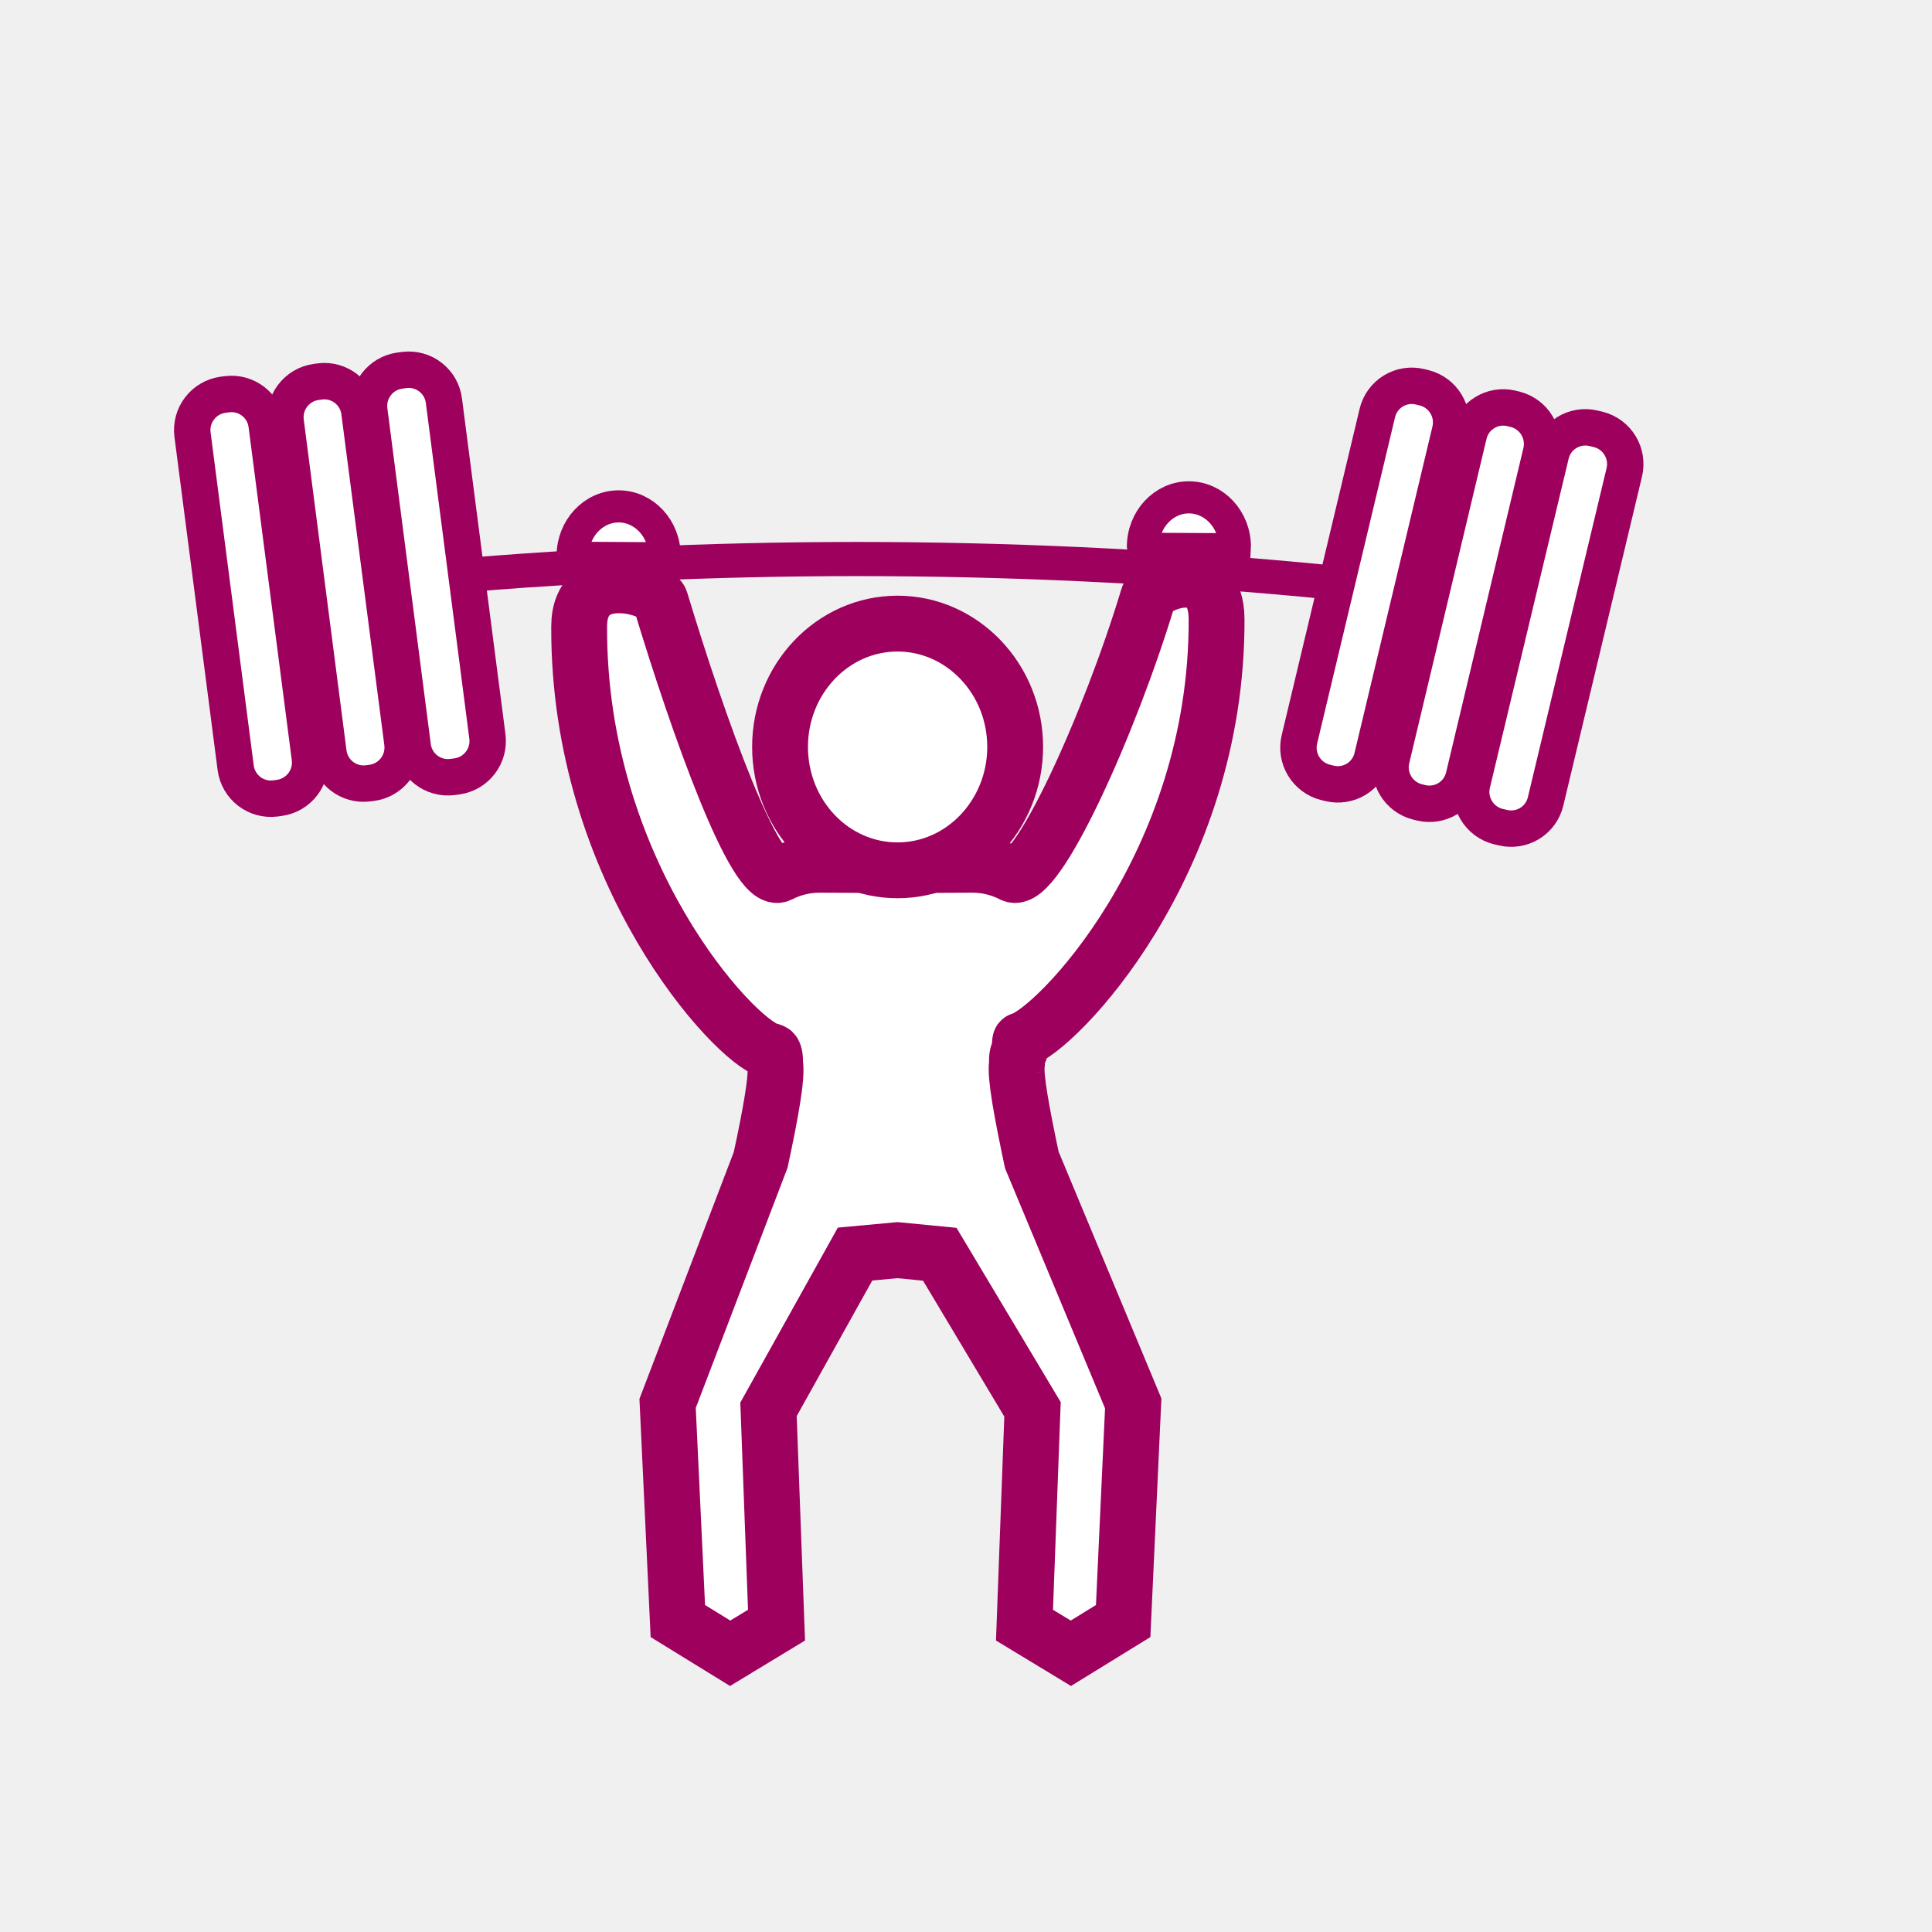
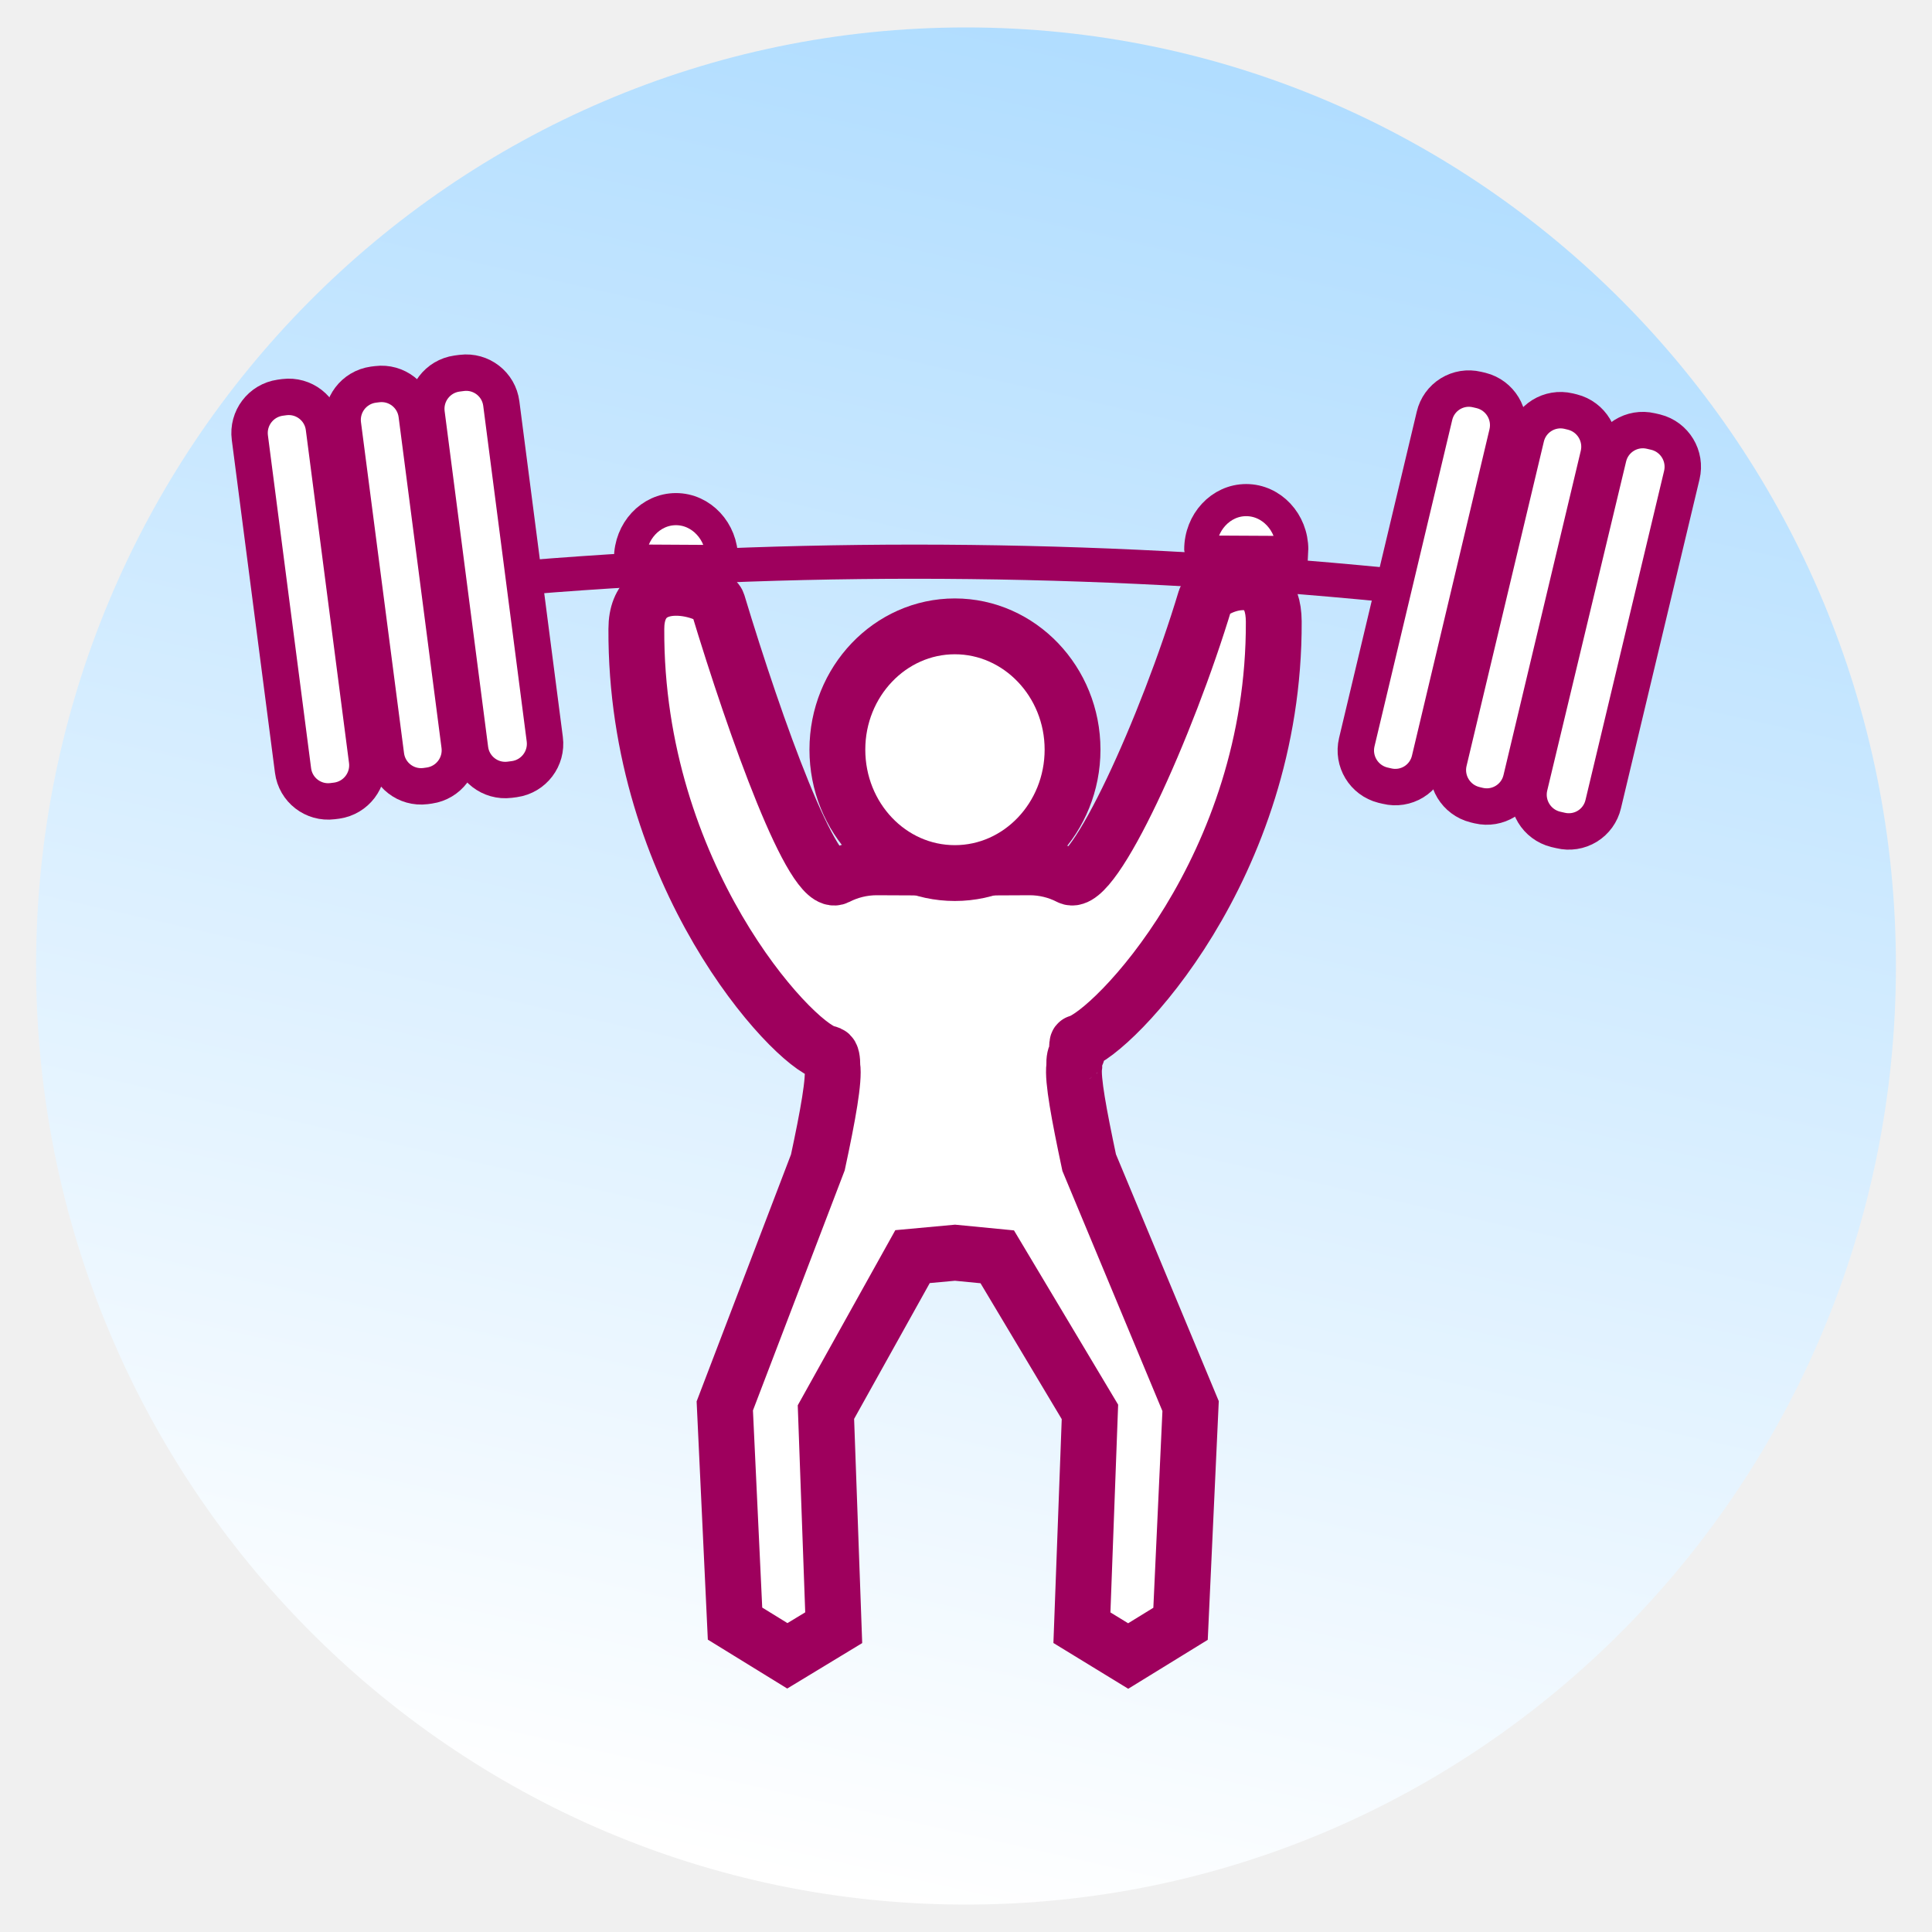
<svg xmlns="http://www.w3.org/2000/svg" id="Layer_1" data-name="Layer 1" viewBox="0 0 400 400">
  <defs>
-     <style>.cls-1,.cls-3,.cls-4{fill:#fff;}.cls-1,.cls-2,.cls-3,.cls-4{stroke:#9e005d;stroke-miterlimit:10;}.cls-1{stroke-width:7.54px;}.cls-2{fill:none;stroke-width:7.07px;}.cls-3{stroke-width:6.65px;}.cls-4{stroke-width:11.56px;}</style>
+     <style>.cls-1{fill:url(#linear-gradient);}.cls-2,.cls-4,.cls-5{fill:#fff;}.cls-2,.cls-3,.cls-4,.cls-5{stroke:#9e005d;stroke-miterlimit:10;}.cls-2{stroke-width:7.54px;}.cls-3{fill:none;stroke-width:7.07px;}.cls-4{stroke-width:6.65px;}.cls-5{stroke-width:11.56px;}</style>
+     <linearGradient id="linear-gradient" x1="157.57" y1="387.68" x2="255.14" y2="-43.9" gradientUnits="userSpaceOnUse">
+       <stop offset="0" stop-color="#fff" />
+       <stop offset="1" stop-color="#a5d8ff" />
+     </linearGradient>
  </defs>
-   <path class="cls-1" d="M94.64,160.74l-1,.13a7.33,7.33,0,0,1-8.19-6.35L76.46,85a7.39,7.39,0,0,1,6.29-8.27l1-.13A7.33,7.33,0,0,1,91.91,83l9,69.48A7.39,7.39,0,0,1,94.64,160.74Z" />
-   <path class="cls-2" d="M97.13,119a994.12,994.12,0,0,1,183.79,2.13" />
-   <path class="cls-1" d="M311.18,171.36l-1-.23a7.4,7.4,0,0,1-5.38-8.9L321.1,94.11a7.32,7.32,0,0,1,8.81-5.44l1,.24a7.39,7.39,0,0,1,5.38,8.89L320,165.92A7.31,7.31,0,0,1,311.18,171.36Z" />
-   <path class="cls-1" d="M294.27,166.22l-.78-.19a7.39,7.39,0,0,1-5.39-8.89l16-67.15a7.32,7.32,0,0,1,8.81-5.44l.78.19a7.4,7.4,0,0,1,5.38,8.9l-16,67.14A7.31,7.31,0,0,1,294.27,166.22Z" />
-   <path class="cls-1" d="M275.28,162.19l-.86-.21a7.41,7.41,0,0,1-5.39-8.9l16.13-67.56A7.32,7.32,0,0,1,294,80.08l.86.21a7.39,7.39,0,0,1,5.38,8.89l-16.13,67.57A7.31,7.31,0,0,1,275.28,162.19Z" />
-   <path class="cls-1" d="M77,162.08l-.8.1A7.33,7.33,0,0,1,68,155.83L59.15,87.35a7.38,7.38,0,0,1,6.29-8.27l.8-.11a7.33,7.33,0,0,1,8.18,6.35l8.89,68.49A7.39,7.39,0,0,1,77,162.08Z" />
-   <path class="cls-1" d="M57.86,165.19l-.87.12A7.35,7.35,0,0,1,48.8,159L39.86,90a7.39,7.39,0,0,1,6.29-8.27l.87-.11A7.33,7.33,0,0,1,55.21,88l8.94,68.91A7.39,7.39,0,0,1,57.86,165.19Z" />
-   <path class="cls-3" d="M118.56,115.09c0-5.66,4.28-10.25,9.52-10.25s9.53,4.59,9.53,10.25a4.26,4.26,0,0,1,0,.5l-19-.11A2.55,2.55,0,0,1,118.56,115.09Z" />
-   <path class="cls-3" d="M236.63,113.22c0-5.66,4.27-10.25,9.51-10.25s9.53,4.59,9.53,10.25a4.1,4.1,0,0,1,0,.5l-19-.1A2.68,2.68,0,0,1,236.63,113.22Z" />
-   <path class="cls-4" d="M210.54,220.21c-.38,2.69,1,10.06,3.08,19.93l21,50.42-2.08,45.06-10.83,6.67-9.6-5.82,1.66-44.68-19.2-32.11-8.75-.85-8.79.81-17.92,32.15,1.66,44.68-9.6,5.82-10.83-6.67-2.12-45.06,19.27-50.42v0c2.12-9.87,3.43-17.2,3-19.89,0-1.47-.16-2.36-.58-2.55a4.42,4.42,0,0,0-.74-.23c-7.09-1.93-39.49-36.85-39.26-87.77,0-13,16.06-7.94,16.83-5.36,8,26.48,19.77,59.13,24.67,56.7a18.06,18.06,0,0,1,8.21-2l15.88.07h1.08l14.8-.07a18,18,0,0,1,8.22,2c4.93,2.43,20.14-31,28.12-57.46.81-2.59,14.08-8.41,14.16,4.59.19,50.92-33.46,85.28-40.55,87.21-.31.07-.08,2.24-.23,2.32C210.69,217.85,210.5,218.74,210.54,220.21Z" />
-   <path class="cls-4" d="M161.5,154.63c0-14.07,10.91-25.52,24.32-25.52s24.36,11.45,24.36,25.52-10.91,25.56-24.36,25.56S161.5,168.74,161.5,154.63Z" />
+   <ellipse class="cls-1" cx="200" cy="200" rx="192.53" ry="194.32" />
+   <path class="cls-2" d="M106.51,161.31l-1,.13a7.34,7.34,0,0,1-8.19-6.35l-9-69.48a7.38,7.38,0,0,1,6.29-8.27l1-.13a7.33,7.33,0,0,1,8.18,6.35l9,69.48A7.39,7.39,0,0,1,106.51,161.31Z" />
+   <path class="cls-3" d="M109,119.55a994.23,994.23,0,0,1,183.8,2.13" />
+   <path class="cls-2" d="M323.06,171.93l-1-.23a7.4,7.4,0,0,1-5.39-8.9L333,94.68a7.33,7.33,0,0,1,8.81-5.44l1,.23a7.4,7.4,0,0,1,5.39,8.9l-16.27,68.12A7.31,7.31,0,0,1,323.06,171.93Z" />
+   <path class="cls-2" d="M306.14,166.79l-.78-.19a7.4,7.4,0,0,1-5.39-8.9l16-67.14a7.32,7.32,0,0,1,8.81-5.44l.78.19a7.41,7.41,0,0,1,5.39,8.9l-16,67.14A7.33,7.33,0,0,1,306.14,166.79Z" />
+   <path class="cls-2" d="M287.15,162.75l-.86-.2a7.41,7.41,0,0,1-5.38-8.9L297,86.08a7.3,7.3,0,0,1,8.8-5.43l.86.2a7.41,7.41,0,0,1,5.39,8.9L296,157.32A7.31,7.31,0,0,1,287.15,162.75Z" />
+   <path class="cls-2" d="M88.89,162.64l-.79.11a7.33,7.33,0,0,1-8.19-6.35L71,87.91a7.37,7.37,0,0,1,6.28-8.27l.8-.1a7.34,7.34,0,0,1,8.19,6.35l8.88,68.48A7.38,7.38,0,0,1,88.89,162.64Z" />
+   <path class="cls-2" d="M69.73,165.76l-.87.11a7.33,7.33,0,0,1-8.19-6.35L51.73,90.61A7.39,7.39,0,0,1,58,82.34l.88-.12a7.34,7.34,0,0,1,8.18,6.36L76,157.49A7.39,7.39,0,0,1,69.73,165.76Z" />
+   <path class="cls-4" d="M130.44,115.65c0-5.65,4.27-10.24,9.51-10.24s9.53,4.59,9.53,10.24a4.35,4.35,0,0,1,0,.51l-19-.11A2.61,2.61,0,0,1,130.44,115.65Z" />
+   <path class="cls-4" d="M248.5,113.79c0-5.66,4.27-10.25,9.51-10.25s9.54,4.59,9.54,10.25a4.18,4.18,0,0,1,0,.5l-19-.1A2.75,2.75,0,0,1,248.5,113.79Z" />
+   <path class="cls-5" d="M222.41,220.77c-.38,2.7,1,10.06,3.09,19.93l21,50.42-2.08,45.07-10.84,6.67L224,337l1.66-44.68-19.19-32.11-8.75-.85-8.79.81L171,292.36,172.61,337l-9.6,5.82-10.83-6.67-2.12-45.07,19.27-50.42v0c2.12-9.86,3.43-17.19,3-19.89,0-1.46-.16-2.35-.58-2.54a4,4,0,0,0-.73-.23c-7.1-1.93-39.5-36.85-39.27-87.78,0-13,16.06-7.93,16.83-5.35,8,26.48,19.78,59.13,24.67,56.7a18.09,18.09,0,0,1,8.21-2l15.89.07h1.07l14.81-.07a18,18,0,0,1,8.21,2c4.93,2.43,20.15-31,28.12-57.47.81-2.58,14.08-8.4,14.16,4.59.19,50.93-33.45,85.29-40.55,87.21-.31.08-.07,2.25-.23,2.33C222.57,218.42,222.37,219.31,222.41,220.77Z" />
+   <path class="cls-5" d="M173.37,155.2c0-14.07,10.91-25.52,24.32-25.52s24.37,11.45,24.37,25.52-10.91,25.56-24.37,25.56S173.37,169.31,173.37,155.2Z" />
</svg>
